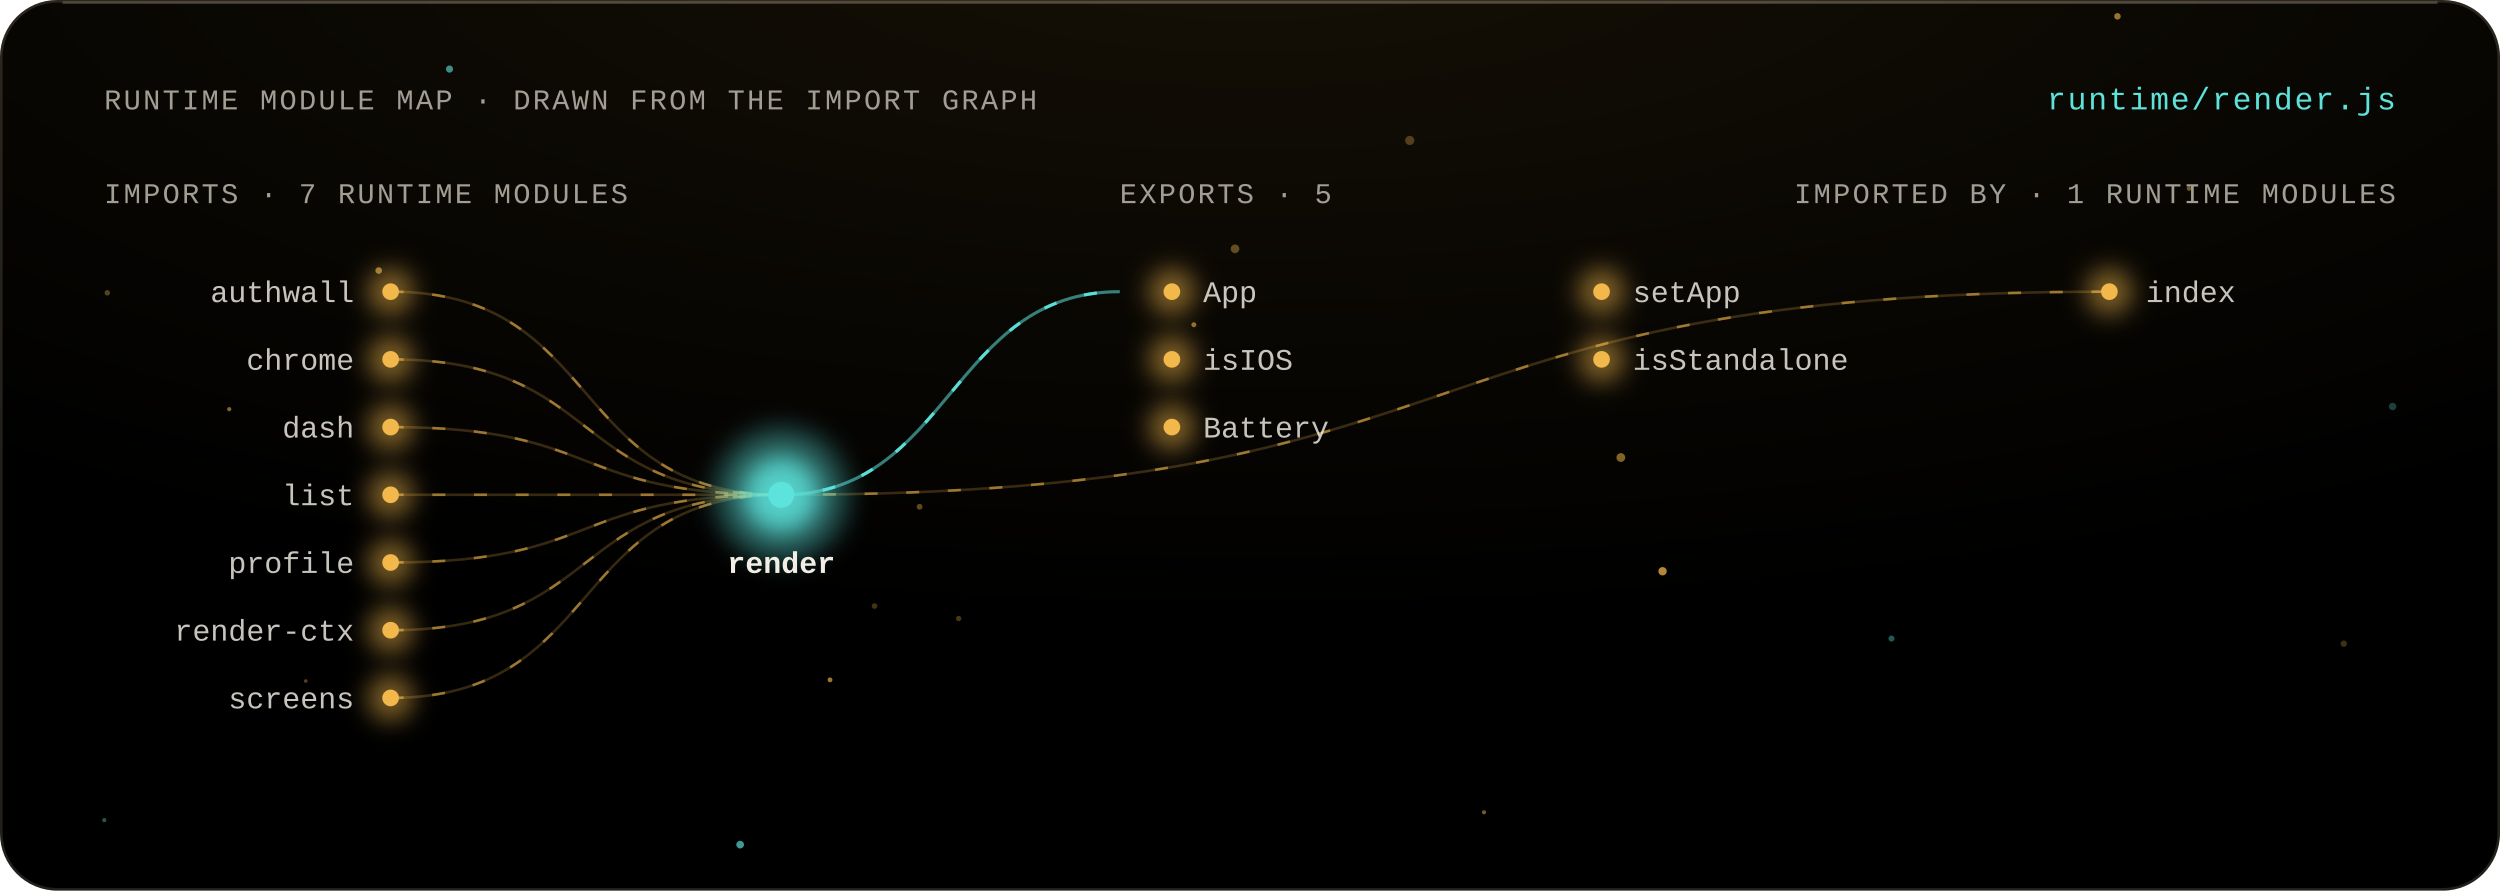
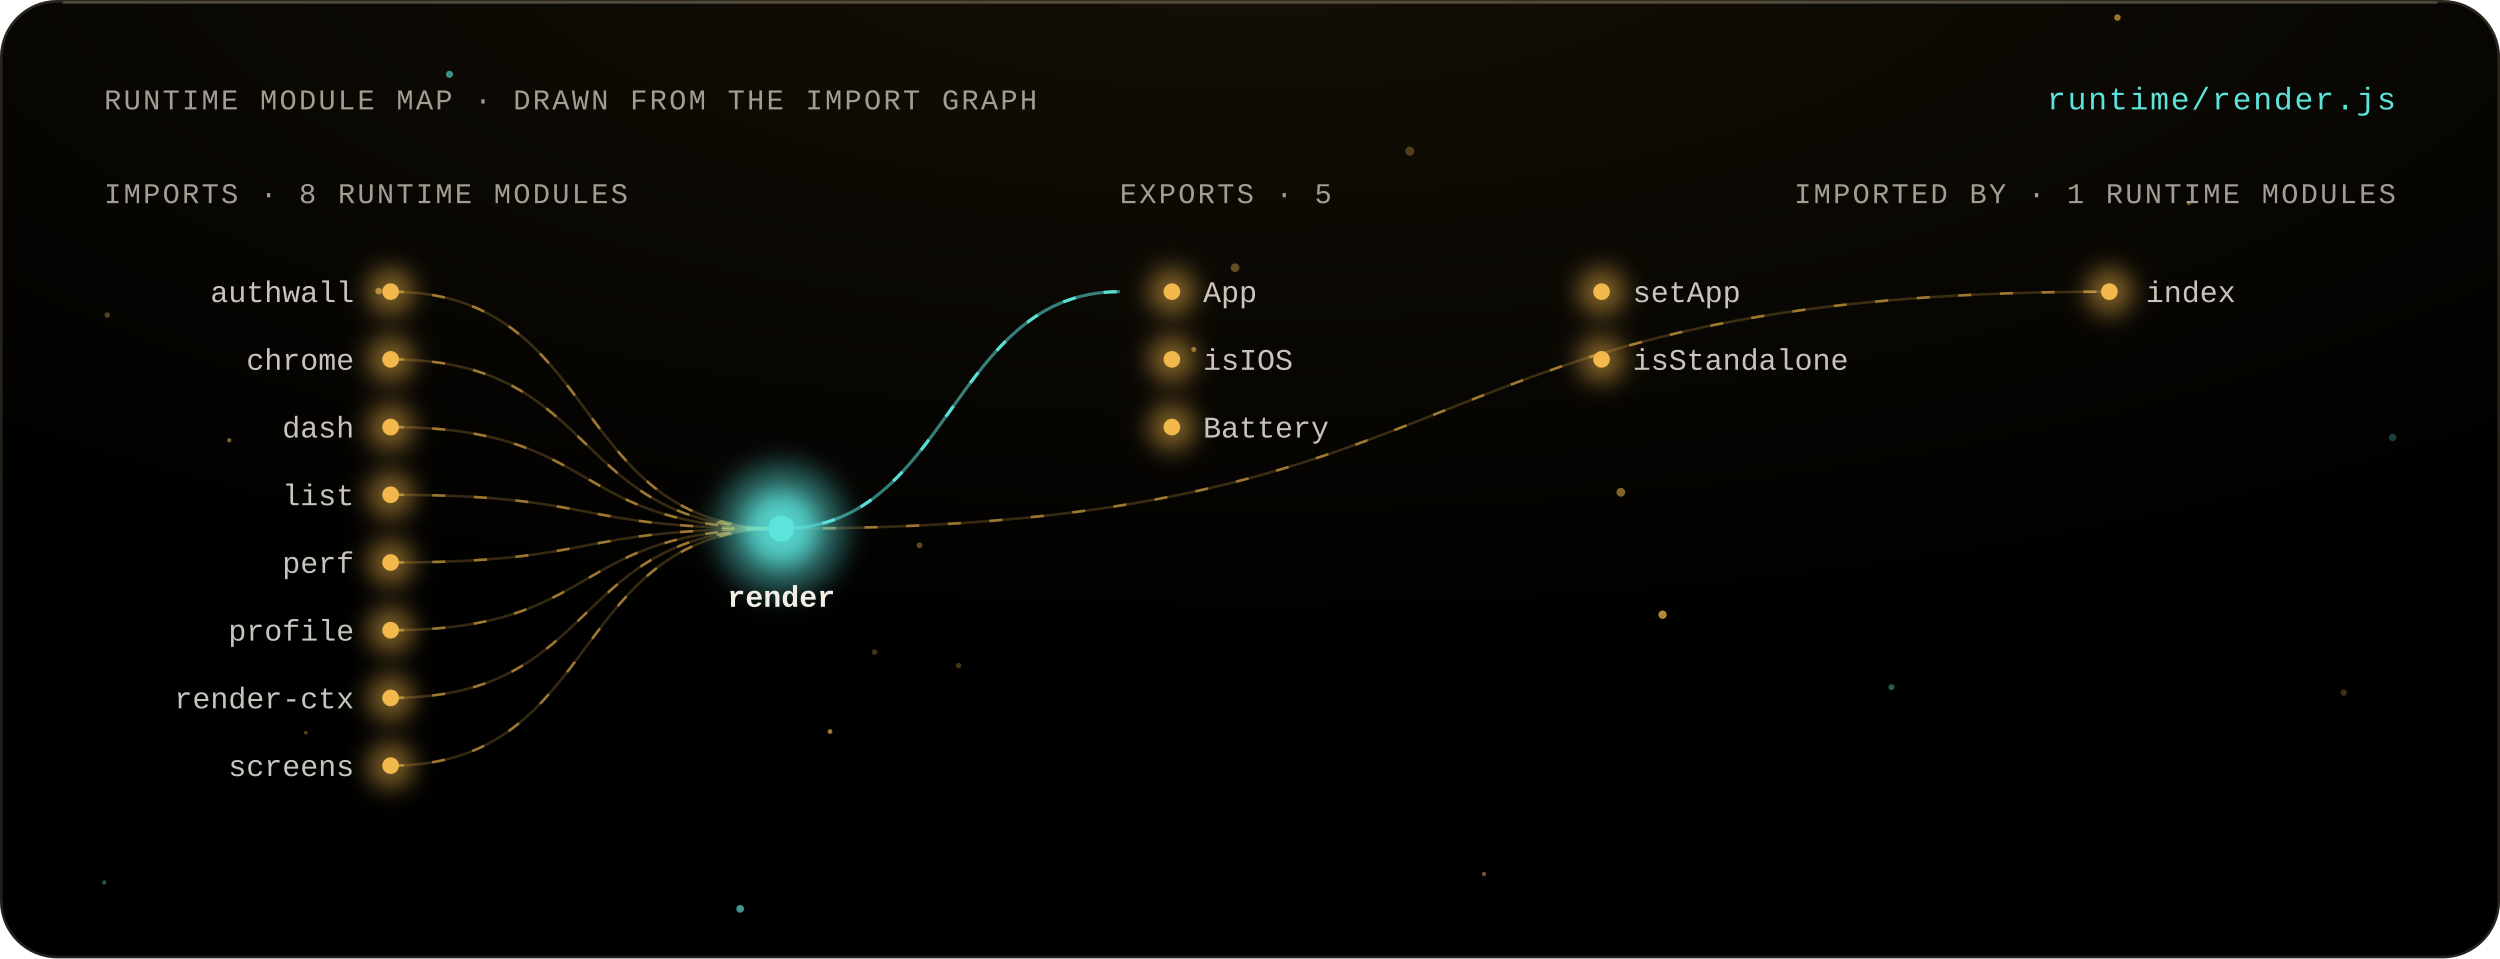
- <svg xmlns="http://www.w3.org/2000/svg" viewBox="0 0 960 342" width="960" height="342" role="img" aria-labelledby="t">
+ <svg xmlns="http://www.w3.org/2000/svg" viewBox="0 0 960 368" width="960" height="368" role="img" aria-labelledby="t">
  <style>
  text { font-family: 'Geist Mono', ui-monospace, 'Liberation Mono', Menlo, monospace; fill: #F2EEE6; }
  .m { fill: #A39E94; font-size: 11px; letter-spacing: .08em; }
  .l { font-size: 11.5px; }
  .h { font-size: 12px; fill: #5CE4DC; letter-spacing: .06em; }
  .flow { stroke-dasharray: 5 11; animation: flow 3s linear infinite; }
  @keyframes flow { to { stroke-dashoffset: -32; } }
  .breathe { animation: breathe 4.2s ease-in-out infinite; }
  @keyframes breathe { 50% { opacity: .38; } }
  .beat { animation: beat 2.6s ease-in-out infinite; transform-box: fill-box; transform-origin: center; }
  @keyframes beat { 50% { opacity: .55; transform: scale(1.35); } }
  .spin { transform-box: fill-box; transform-origin: center; animation: spin 48s linear infinite; }
  .spin-r { transform-box: fill-box; transform-origin: center; animation: spin 64s linear infinite reverse; }
  @keyframes spin { to { transform: rotate(360deg); } }
  @media (prefers-reduced-motion: reduce) { * { animation: none !important; } }
</style>
  <defs>
    <filter id="bloom" x="-80%" y="-80%" width="260%" height="260%">
      <feGaussianBlur stdDeviation="4.5" />
    </filter>
    <filter id="soft" x="-30%" y="-30%" width="160%" height="160%">
      <feGaussianBlur stdDeviation="1.4" />
    </filter>
    <radialGradient id="key" cx="50%" cy="-10%" r="80%">
      <stop offset="0" stop-color="#F2B84B" stop-opacity=".09" />
      <stop offset="1" stop-color="#F2B84B" stop-opacity="0" />
    </radialGradient>
    <linearGradient id="pair" x1="0" x2="1">
      <stop offset="0" stop-color="#F2B84B" />
      <stop offset="1" stop-color="#5CE4DC" />
    </linearGradient>
  </defs>
-   <rect width="960" height="342" rx="22" fill="#000" />
-   <rect width="960" height="342" rx="22" fill="url(#key)" />
-   <rect x=".5" y=".5" width="959" height="341" rx="21.5" fill="none" stroke="rgba(255,232,196,.14)" />
+   <rect width="960" height="368" rx="22" fill="#000" />
+   <rect width="960" height="368" rx="22" fill="url(#key)" />
+   <rect x=".5" y=".5" width="959" height="367" rx="21.5" fill="none" stroke="rgba(255,232,196,.14)" />
  <path d="M 24 1 H 936" stroke="rgba(255,238,208,.22)" stroke-width="1" />
  <g>
-     <circle cx="318.73" cy="261.06" r="0.93" fill="#F2B84B" opacity="0.66" class="breathe" style="animation-delay:-1.58s" />
-     <circle cx="284.22" cy="324.34" r="1.48" fill="#5CE4DC" opacity="0.67" class="breathe" style="animation-delay:-2.73s" />
-     <circle cx="172.61" cy="26.52" r="1.38" fill="#5CE4DC" opacity="0.61" class="breathe" style="animation-delay:-2.48s" />
-     <circle cx="41.2" cy="112.44" r="1.06" fill="#F2B84B" opacity="0.34" class="breathe" style="animation-delay:-2.69s" />
-     <circle cx="918.76" cy="156.1" r="1.43" fill="#5CE4DC" opacity="0.28" class="breathe" style="animation-delay:-3.46s" />
-     <circle cx="88.02" cy="157.12" r="0.82" fill="#F2B84B" opacity="0.54" class="breathe" style="animation-delay:-4.12s" />
-     <circle cx="541.34" cy="53.93" r="1.77" fill="#F2B84B" opacity="0.3" class="breathe" style="animation-delay:-1.16s" />
-     <circle cx="353.12" cy="194.6" r="1.13" fill="#F2B84B" opacity="0.39" class="breathe" style="animation-delay:-3.37s" />
-     <circle cx="368.12" cy="237.51" r="1.04" fill="#F2B84B" opacity="0.3" class="breathe" style="animation-delay:-1.01s" />
-     <circle cx="145.43" cy="103.89" r="1.28" fill="#F2B84B" opacity="0.61" class="breathe" style="animation-delay:-2.23s" />
-     <circle cx="40.04" cy="314.93" r="0.81" fill="#5CE4DC" opacity="0.38" class="breathe" style="animation-delay:-2.22s" />
-     <circle cx="335.82" cy="232.72" r="1.09" fill="#F2B84B" opacity="0.28" class="breathe" style="animation-delay:-2.71s" />
-     <circle cx="813.1" cy="6.27" r="1.26" fill="#F2B84B" opacity="0.61" class="breathe" style="animation-delay:-2.34s" />
-     <circle cx="622.41" cy="175.69" r="1.69" fill="#F2B84B" opacity="0.53" class="breathe" style="animation-delay:-4.09s" />
-     <circle cx="569.85" cy="311.92" r="0.81" fill="#F2B84B" opacity="0.48" class="breathe" style="animation-delay:-0.49s" />
-     <circle cx="726.34" cy="245.21" r="1.17" fill="#5CE4DC" opacity="0.39" class="breathe" style="animation-delay:-2.8s" />
-     <circle cx="458.44" cy="124.7" r="0.96" fill="#F2B84B" opacity="0.57" class="breathe" style="animation-delay:-3.22s" />
-     <circle cx="638.42" cy="219.36" r="1.6" fill="#F2B84B" opacity="0.74" class="breathe" style="animation-delay:-1.79s" />
-     <circle cx="117.42" cy="261.51" r="0.7" fill="#F2B84B" opacity="0.36" class="breathe" style="animation-delay:-3.94s" />
-     <circle cx="900.02" cy="247.17" r="1.23" fill="#F2B84B" opacity="0.26" class="breathe" style="animation-delay:-0.82s" />
-     <circle cx="474.25" cy="95.54" r="1.66" fill="#F2B84B" opacity="0.38" class="breathe" style="animation-delay:-1.22s" />
-     <circle cx="840.57" cy="72.44" r="0.84" fill="#F2B84B" opacity="0.46" class="breathe" style="animation-delay:-1.77s" />
+     <circle cx="318.73" cy="280.91" r="0.93" fill="#F2B84B" opacity="0.66" class="breathe" style="animation-delay:-1.58s" />
+     <circle cx="284.22" cy="349" r="1.48" fill="#5CE4DC" opacity="0.67" class="breathe" style="animation-delay:-2.73s" />
+     <circle cx="172.61" cy="28.53" r="1.38" fill="#5CE4DC" opacity="0.61" class="breathe" style="animation-delay:-2.48s" />
+     <circle cx="41.2" cy="120.99" r="1.06" fill="#F2B84B" opacity="0.34" class="breathe" style="animation-delay:-2.69s" />
+     <circle cx="918.76" cy="167.96" r="1.43" fill="#5CE4DC" opacity="0.28" class="breathe" style="animation-delay:-3.46s" />
+     <circle cx="88.02" cy="169.07" r="0.82" fill="#F2B84B" opacity="0.54" class="breathe" style="animation-delay:-4.12s" />
+     <circle cx="541.34" cy="58.03" r="1.77" fill="#F2B84B" opacity="0.3" class="breathe" style="animation-delay:-1.16s" />
+     <circle cx="353.12" cy="209.39" r="1.13" fill="#F2B84B" opacity="0.39" class="breathe" style="animation-delay:-3.37s" />
+     <circle cx="368.12" cy="255.57" r="1.04" fill="#F2B84B" opacity="0.3" class="breathe" style="animation-delay:-1.01s" />
+     <circle cx="145.43" cy="111.78" r="1.28" fill="#F2B84B" opacity="0.61" class="breathe" style="animation-delay:-2.23s" />
+     <circle cx="40.04" cy="338.87" r="0.81" fill="#5CE4DC" opacity="0.38" class="breathe" style="animation-delay:-2.22s" />
+     <circle cx="335.82" cy="250.41" r="1.09" fill="#F2B84B" opacity="0.28" class="breathe" style="animation-delay:-2.71s" />
+     <circle cx="813.1" cy="6.75" r="1.26" fill="#F2B84B" opacity="0.61" class="breathe" style="animation-delay:-2.34s" />
+     <circle cx="622.41" cy="189.04" r="1.69" fill="#F2B84B" opacity="0.53" class="breathe" style="animation-delay:-4.09s" />
+     <circle cx="569.85" cy="335.63" r="0.81" fill="#F2B84B" opacity="0.48" class="breathe" style="animation-delay:-0.49s" />
+     <circle cx="726.34" cy="263.86" r="1.17" fill="#5CE4DC" opacity="0.39" class="breathe" style="animation-delay:-2.8s" />
+     <circle cx="458.44" cy="134.18" r="0.96" fill="#F2B84B" opacity="0.57" class="breathe" style="animation-delay:-3.22s" />
+     <circle cx="638.42" cy="236.04" r="1.6" fill="#F2B84B" opacity="0.74" class="breathe" style="animation-delay:-1.79s" />
+     <circle cx="117.42" cy="281.39" r="0.7" fill="#F2B84B" opacity="0.36" class="breathe" style="animation-delay:-3.94s" />
+     <circle cx="900.02" cy="265.96" r="1.23" fill="#F2B84B" opacity="0.26" class="breathe" style="animation-delay:-0.82s" />
+     <circle cx="474.25" cy="102.8" r="1.66" fill="#F2B84B" opacity="0.38" class="breathe" style="animation-delay:-1.22s" />
+     <circle cx="840.57" cy="77.94" r="0.84" fill="#F2B84B" opacity="0.46" class="breathe" style="animation-delay:-1.77s" />
  </g>
  <text x="40" y="42" class="m" text-anchor="start">RUNTIME MODULE MAP · DRAWN FROM THE IMPORT GRAPH</text>
  <text x="920" y="42" class="h" text-anchor="end">runtime/render.js</text>
-   <text x="40" y="78" class="m" text-anchor="start">IMPORTS · 7 RUNTIME MODULES</text>
+   <text x="40" y="78" class="m" text-anchor="start">IMPORTS · 8 RUNTIME MODULES</text>
  <text x="430" y="78" class="m" text-anchor="start">EXPORTS · 5</text>
  <text x="920" y="78" class="m" text-anchor="end">IMPORTED BY · 1 RUNTIME MODULES</text>
-   <path d="M 150 112 C 232.5 112, 217.5 190, 300 190" fill="none" stroke="#F2B84B" stroke-opacity="0.22" stroke-width="1" />
-   <path d="M 150 112 C 232.5 112, 217.5 190, 300 190" fill="none" stroke="#F2B84B" stroke-opacity="0.55" stroke-width="1" class="flow" />
+   <path d="M 150 112 C 232.5 112, 217.5 203, 300 203" fill="none" stroke="#F2B84B" stroke-opacity="0.22" stroke-width="1" />
+   <path d="M 150 112 C 232.5 112, 217.5 203, 300 203" fill="none" stroke="#F2B84B" stroke-opacity="0.55" stroke-width="1" class="flow" />
  <g>
    <circle cx="150" cy="112" r="9" fill="#F2B84B" opacity="0.5" filter="url(#bloom)" class="breathe" style="animation-delay:-0.74s" />
    <circle cx="150" cy="112" r="3.2" fill="#F2B84B" />
  </g>
  <text x="136" y="116" class="l" text-anchor="end" fill="#F2EEE6" fill-opacity=".82">authwall</text>
-   <path d="M 150 138 C 232.5 138, 217.5 190, 300 190" fill="none" stroke="#F2B84B" stroke-opacity="0.22" stroke-width="1" />
-   <path d="M 150 138 C 232.5 138, 217.5 190, 300 190" fill="none" stroke="#F2B84B" stroke-opacity="0.55" stroke-width="1" class="flow" />
+   <path d="M 150 138 C 232.5 138, 217.5 203, 300 203" fill="none" stroke="#F2B84B" stroke-opacity="0.22" stroke-width="1" />
+   <path d="M 150 138 C 232.5 138, 217.5 203, 300 203" fill="none" stroke="#F2B84B" stroke-opacity="0.55" stroke-width="1" class="flow" />
  <g>
    <circle cx="150" cy="138" r="9" fill="#F2B84B" opacity="0.5" filter="url(#bloom)" class="breathe" style="animation-delay:-0.83s" />
    <circle cx="150" cy="138" r="3.2" fill="#F2B84B" />
  </g>
  <text x="136" y="142" class="l" text-anchor="end" fill="#F2EEE6" fill-opacity=".82">chrome</text>
-   <path d="M 150 164 C 232.5 164, 217.5 190, 300 190" fill="none" stroke="#F2B84B" stroke-opacity="0.22" stroke-width="1" />
-   <path d="M 150 164 C 232.5 164, 217.5 190, 300 190" fill="none" stroke="#F2B84B" stroke-opacity="0.55" stroke-width="1" class="flow" />
+   <path d="M 150 164 C 232.5 164, 217.5 203, 300 203" fill="none" stroke="#F2B84B" stroke-opacity="0.22" stroke-width="1" />
+   <path d="M 150 164 C 232.5 164, 217.5 203, 300 203" fill="none" stroke="#F2B84B" stroke-opacity="0.55" stroke-width="1" class="flow" />
  <g>
    <circle cx="150" cy="164" r="9" fill="#F2B84B" opacity="0.5" filter="url(#bloom)" class="breathe" style="animation-delay:-1.33s" />
    <circle cx="150" cy="164" r="3.2" fill="#F2B84B" />
  </g>
  <text x="136" y="168" class="l" text-anchor="end" fill="#F2EEE6" fill-opacity=".82">dash</text>
-   <path d="M 150 190 C 232.5 190, 217.5 190, 300 190" fill="none" stroke="#F2B84B" stroke-opacity="0.22" stroke-width="1" />
-   <path d="M 150 190 C 232.5 190, 217.5 190, 300 190" fill="none" stroke="#F2B84B" stroke-opacity="0.55" stroke-width="1" class="flow" />
+   <path d="M 150 190 C 232.5 190, 217.5 203, 300 203" fill="none" stroke="#F2B84B" stroke-opacity="0.22" stroke-width="1" />
+   <path d="M 150 190 C 232.5 190, 217.5 203, 300 203" fill="none" stroke="#F2B84B" stroke-opacity="0.55" stroke-width="1" class="flow" />
  <g>
    <circle cx="150" cy="190" r="9" fill="#F2B84B" opacity="0.5" filter="url(#bloom)" class="breathe" style="animation-delay:-3.05s" />
    <circle cx="150" cy="190" r="3.2" fill="#F2B84B" />
  </g>
  <text x="136" y="194" class="l" text-anchor="end" fill="#F2EEE6" fill-opacity=".82">list</text>
-   <path d="M 150 216 C 232.5 216, 217.5 190, 300 190" fill="none" stroke="#F2B84B" stroke-opacity="0.22" stroke-width="1" />
-   <path d="M 150 216 C 232.5 216, 217.5 190, 300 190" fill="none" stroke="#F2B84B" stroke-opacity="0.55" stroke-width="1" class="flow" />
+   <path d="M 150 216 C 232.5 216, 217.5 203, 300 203" fill="none" stroke="#F2B84B" stroke-opacity="0.22" stroke-width="1" />
+   <path d="M 150 216 C 232.5 216, 217.5 203, 300 203" fill="none" stroke="#F2B84B" stroke-opacity="0.55" stroke-width="1" class="flow" />
  <g>
    <circle cx="150" cy="216" r="9" fill="#F2B84B" opacity="0.5" filter="url(#bloom)" class="breathe" style="animation-delay:-3.28s" />
    <circle cx="150" cy="216" r="3.2" fill="#F2B84B" />
  </g>
-   <text x="136" y="220" class="l" text-anchor="end" fill="#F2EEE6" fill-opacity=".82">profile</text>
-   <path d="M 150 242 C 232.5 242, 217.5 190, 300 190" fill="none" stroke="#F2B84B" stroke-opacity="0.22" stroke-width="1" />
-   <path d="M 150 242 C 232.5 242, 217.5 190, 300 190" fill="none" stroke="#F2B84B" stroke-opacity="0.55" stroke-width="1" class="flow" />
+   <text x="136" y="220" class="l" text-anchor="end" fill="#F2EEE6" fill-opacity=".82">perf</text>
+   <path d="M 150 242 C 232.5 242, 217.5 203, 300 203" fill="none" stroke="#F2B84B" stroke-opacity="0.22" stroke-width="1" />
+   <path d="M 150 242 C 232.5 242, 217.5 203, 300 203" fill="none" stroke="#F2B84B" stroke-opacity="0.55" stroke-width="1" class="flow" />
  <g>
    <circle cx="150" cy="242" r="9" fill="#F2B84B" opacity="0.5" filter="url(#bloom)" class="breathe" style="animation-delay:-1.5s" />
    <circle cx="150" cy="242" r="3.2" fill="#F2B84B" />
  </g>
-   <text x="136" y="246" class="l" text-anchor="end" fill="#F2EEE6" fill-opacity=".82">render-ctx</text>
-   <path d="M 150 268 C 232.5 268, 217.5 190, 300 190" fill="none" stroke="#F2B84B" stroke-opacity="0.22" stroke-width="1" />
-   <path d="M 150 268 C 232.5 268, 217.5 190, 300 190" fill="none" stroke="#F2B84B" stroke-opacity="0.55" stroke-width="1" class="flow" />
+   <text x="136" y="246" class="l" text-anchor="end" fill="#F2EEE6" fill-opacity=".82">profile</text>
+   <path d="M 150 268 C 232.5 268, 217.5 203, 300 203" fill="none" stroke="#F2B84B" stroke-opacity="0.22" stroke-width="1" />
+   <path d="M 150 268 C 232.5 268, 217.5 203, 300 203" fill="none" stroke="#F2B84B" stroke-opacity="0.55" stroke-width="1" class="flow" />
  <g>
    <circle cx="150" cy="268" r="9" fill="#F2B84B" opacity="0.5" filter="url(#bloom)" class="breathe" style="animation-delay:-0.62s" />
    <circle cx="150" cy="268" r="3.2" fill="#F2B84B" />
  </g>
-   <text x="136" y="272" class="l" text-anchor="end" fill="#F2EEE6" fill-opacity=".82">screens</text>
-   <path d="M 300 190 C 580.5 190, 529.5 112, 810 112" fill="none" stroke="#F2B84B" stroke-opacity="0.22" stroke-width="1" />
-   <path d="M 300 190 C 580.5 190, 529.5 112, 810 112" fill="none" stroke="#F2B84B" stroke-opacity="0.55" stroke-width="1" class="flow" />
+   <text x="136" y="272" class="l" text-anchor="end" fill="#F2EEE6" fill-opacity=".82">render-ctx</text>
+   <path d="M 150 294 C 232.5 294, 217.5 203, 300 203" fill="none" stroke="#F2B84B" stroke-opacity="0.22" stroke-width="1" />
+   <path d="M 150 294 C 232.5 294, 217.5 203, 300 203" fill="none" stroke="#F2B84B" stroke-opacity="0.55" stroke-width="1" class="flow" />
  <g>
-     <circle cx="810" cy="112" r="9" fill="#F2B84B" opacity="0.5" filter="url(#bloom)" class="breathe" style="animation-delay:-2.84s" />
+     <circle cx="150" cy="294" r="9" fill="#F2B84B" opacity="0.5" filter="url(#bloom)" class="breathe" style="animation-delay:-2.84s" />
+     <circle cx="150" cy="294" r="3.2" fill="#F2B84B" />
+   </g>
+   <text x="136" y="298" class="l" text-anchor="end" fill="#F2EEE6" fill-opacity=".82">screens</text>
+   <path d="M 300 203 C 580.5 203, 529.5 112, 810 112" fill="none" stroke="#F2B84B" stroke-opacity="0.22" stroke-width="1" />
+   <path d="M 300 203 C 580.5 203, 529.5 112, 810 112" fill="none" stroke="#F2B84B" stroke-opacity="0.55" stroke-width="1" class="flow" />
+   <g>
+     <circle cx="810" cy="112" r="9" fill="#F2B84B" opacity="0.5" filter="url(#bloom)" class="breathe" style="animation-delay:-1.18s" />
    <circle cx="810" cy="112" r="3.2" fill="#F2B84B" />
  </g>
  <text x="824" y="116" class="l" text-anchor="start" fill="#F2EEE6" fill-opacity=".82">index</text>
-   <circle cx="300" cy="190" r="26" fill="#5CE4DC" opacity=".35" filter="url(#bloom)" class="beat" />
+   <circle cx="300" cy="203" r="26" fill="#5CE4DC" opacity=".35" filter="url(#bloom)" class="beat" />
  <g>
-     <circle cx="300" cy="190" r="15" fill="#5CE4DC" opacity="0.85" filter="url(#bloom)" class="beat" style="animation-delay:-0s" />
-     <circle cx="300" cy="190" r="5" fill="#5CE4DC" />
+     <circle cx="300" cy="203" r="15" fill="#5CE4DC" opacity="0.85" filter="url(#bloom)" class="beat" style="animation-delay:-0s" />
+     <circle cx="300" cy="203" r="5" fill="#5CE4DC" />
  </g>
-   <text x="300" y="220" class="l" text-anchor="middle" fill="#5CE4DC" font-weight="700" font-size="13">render</text>
-   <path d="M 300 190 C 365 190, 365 112, 430 112" fill="none" stroke="#5CE4DC" stroke-opacity="0.55" stroke-width="1.2" />
-   <path d="M 300 190 C 365 190, 365 112, 430 112" fill="none" stroke="#5CE4DC" stroke-opacity="0.95" stroke-width="1.2" class="flow" />
+   <text x="300" y="233" class="l" text-anchor="middle" fill="#5CE4DC" font-weight="700" font-size="13">render</text>
+   <path d="M 300 203 C 365 203, 365 112, 430 112" fill="none" stroke="#5CE4DC" stroke-opacity="0.55" stroke-width="1.2" />
+   <path d="M 300 203 C 365 203, 365 112, 430 112" fill="none" stroke="#5CE4DC" stroke-opacity="0.95" stroke-width="1.2" class="flow" />
  <g>
-     <circle cx="450" cy="112" r="9" fill="#F2B84B" opacity="0.5" filter="url(#bloom)" class="breathe" style="animation-delay:-1.18s" />
+     <circle cx="450" cy="112" r="9" fill="#F2B84B" opacity="0.5" filter="url(#bloom)" class="breathe" style="animation-delay:-3.79s" />
    <circle cx="450" cy="112" r="3.2" fill="#F2B84B" />
  </g>
  <text x="462" y="116" class="l" text-anchor="start" fill="#F2EEE6" fill-opacity=".82">App</text>
  <g>
-     <circle cx="615" cy="112" r="9" fill="#F2B84B" opacity="0.5" filter="url(#bloom)" class="breathe" style="animation-delay:-3.79s" />
+     <circle cx="615" cy="112" r="9" fill="#F2B84B" opacity="0.5" filter="url(#bloom)" class="breathe" style="animation-delay:-3.38s" />
    <circle cx="615" cy="112" r="3.2" fill="#F2B84B" />
  </g>
  <text x="627" y="116" class="l" text-anchor="start" fill="#F2EEE6" fill-opacity=".82">setApp</text>
  <g>
-     <circle cx="450" cy="138" r="9" fill="#F2B84B" opacity="0.5" filter="url(#bloom)" class="breathe" style="animation-delay:-3.38s" />
+     <circle cx="450" cy="138" r="9" fill="#F2B84B" opacity="0.5" filter="url(#bloom)" class="breathe" style="animation-delay:-2.6s" />
    <circle cx="450" cy="138" r="3.2" fill="#F2B84B" />
  </g>
  <text x="462" y="142" class="l" text-anchor="start" fill="#F2EEE6" fill-opacity=".82">isIOS</text>
  <g>
-     <circle cx="615" cy="138" r="9" fill="#F2B84B" opacity="0.5" filter="url(#bloom)" class="breathe" style="animation-delay:-2.6s" />
+     <circle cx="615" cy="138" r="9" fill="#F2B84B" opacity="0.5" filter="url(#bloom)" class="breathe" style="animation-delay:-0.4s" />
    <circle cx="615" cy="138" r="3.2" fill="#F2B84B" />
  </g>
  <text x="627" y="142" class="l" text-anchor="start" fill="#F2EEE6" fill-opacity=".82">isStandalone</text>
  <g>
-     <circle cx="450" cy="164" r="9" fill="#F2B84B" opacity="0.5" filter="url(#bloom)" class="breathe" style="animation-delay:-0.4s" />
+     <circle cx="450" cy="164" r="9" fill="#F2B84B" opacity="0.5" filter="url(#bloom)" class="breathe" style="animation-delay:-2.46s" />
    <circle cx="450" cy="164" r="3.2" fill="#F2B84B" />
  </g>
  <text x="462" y="168" class="l" text-anchor="start" fill="#F2EEE6" fill-opacity=".82">Battery</text>
</svg>
